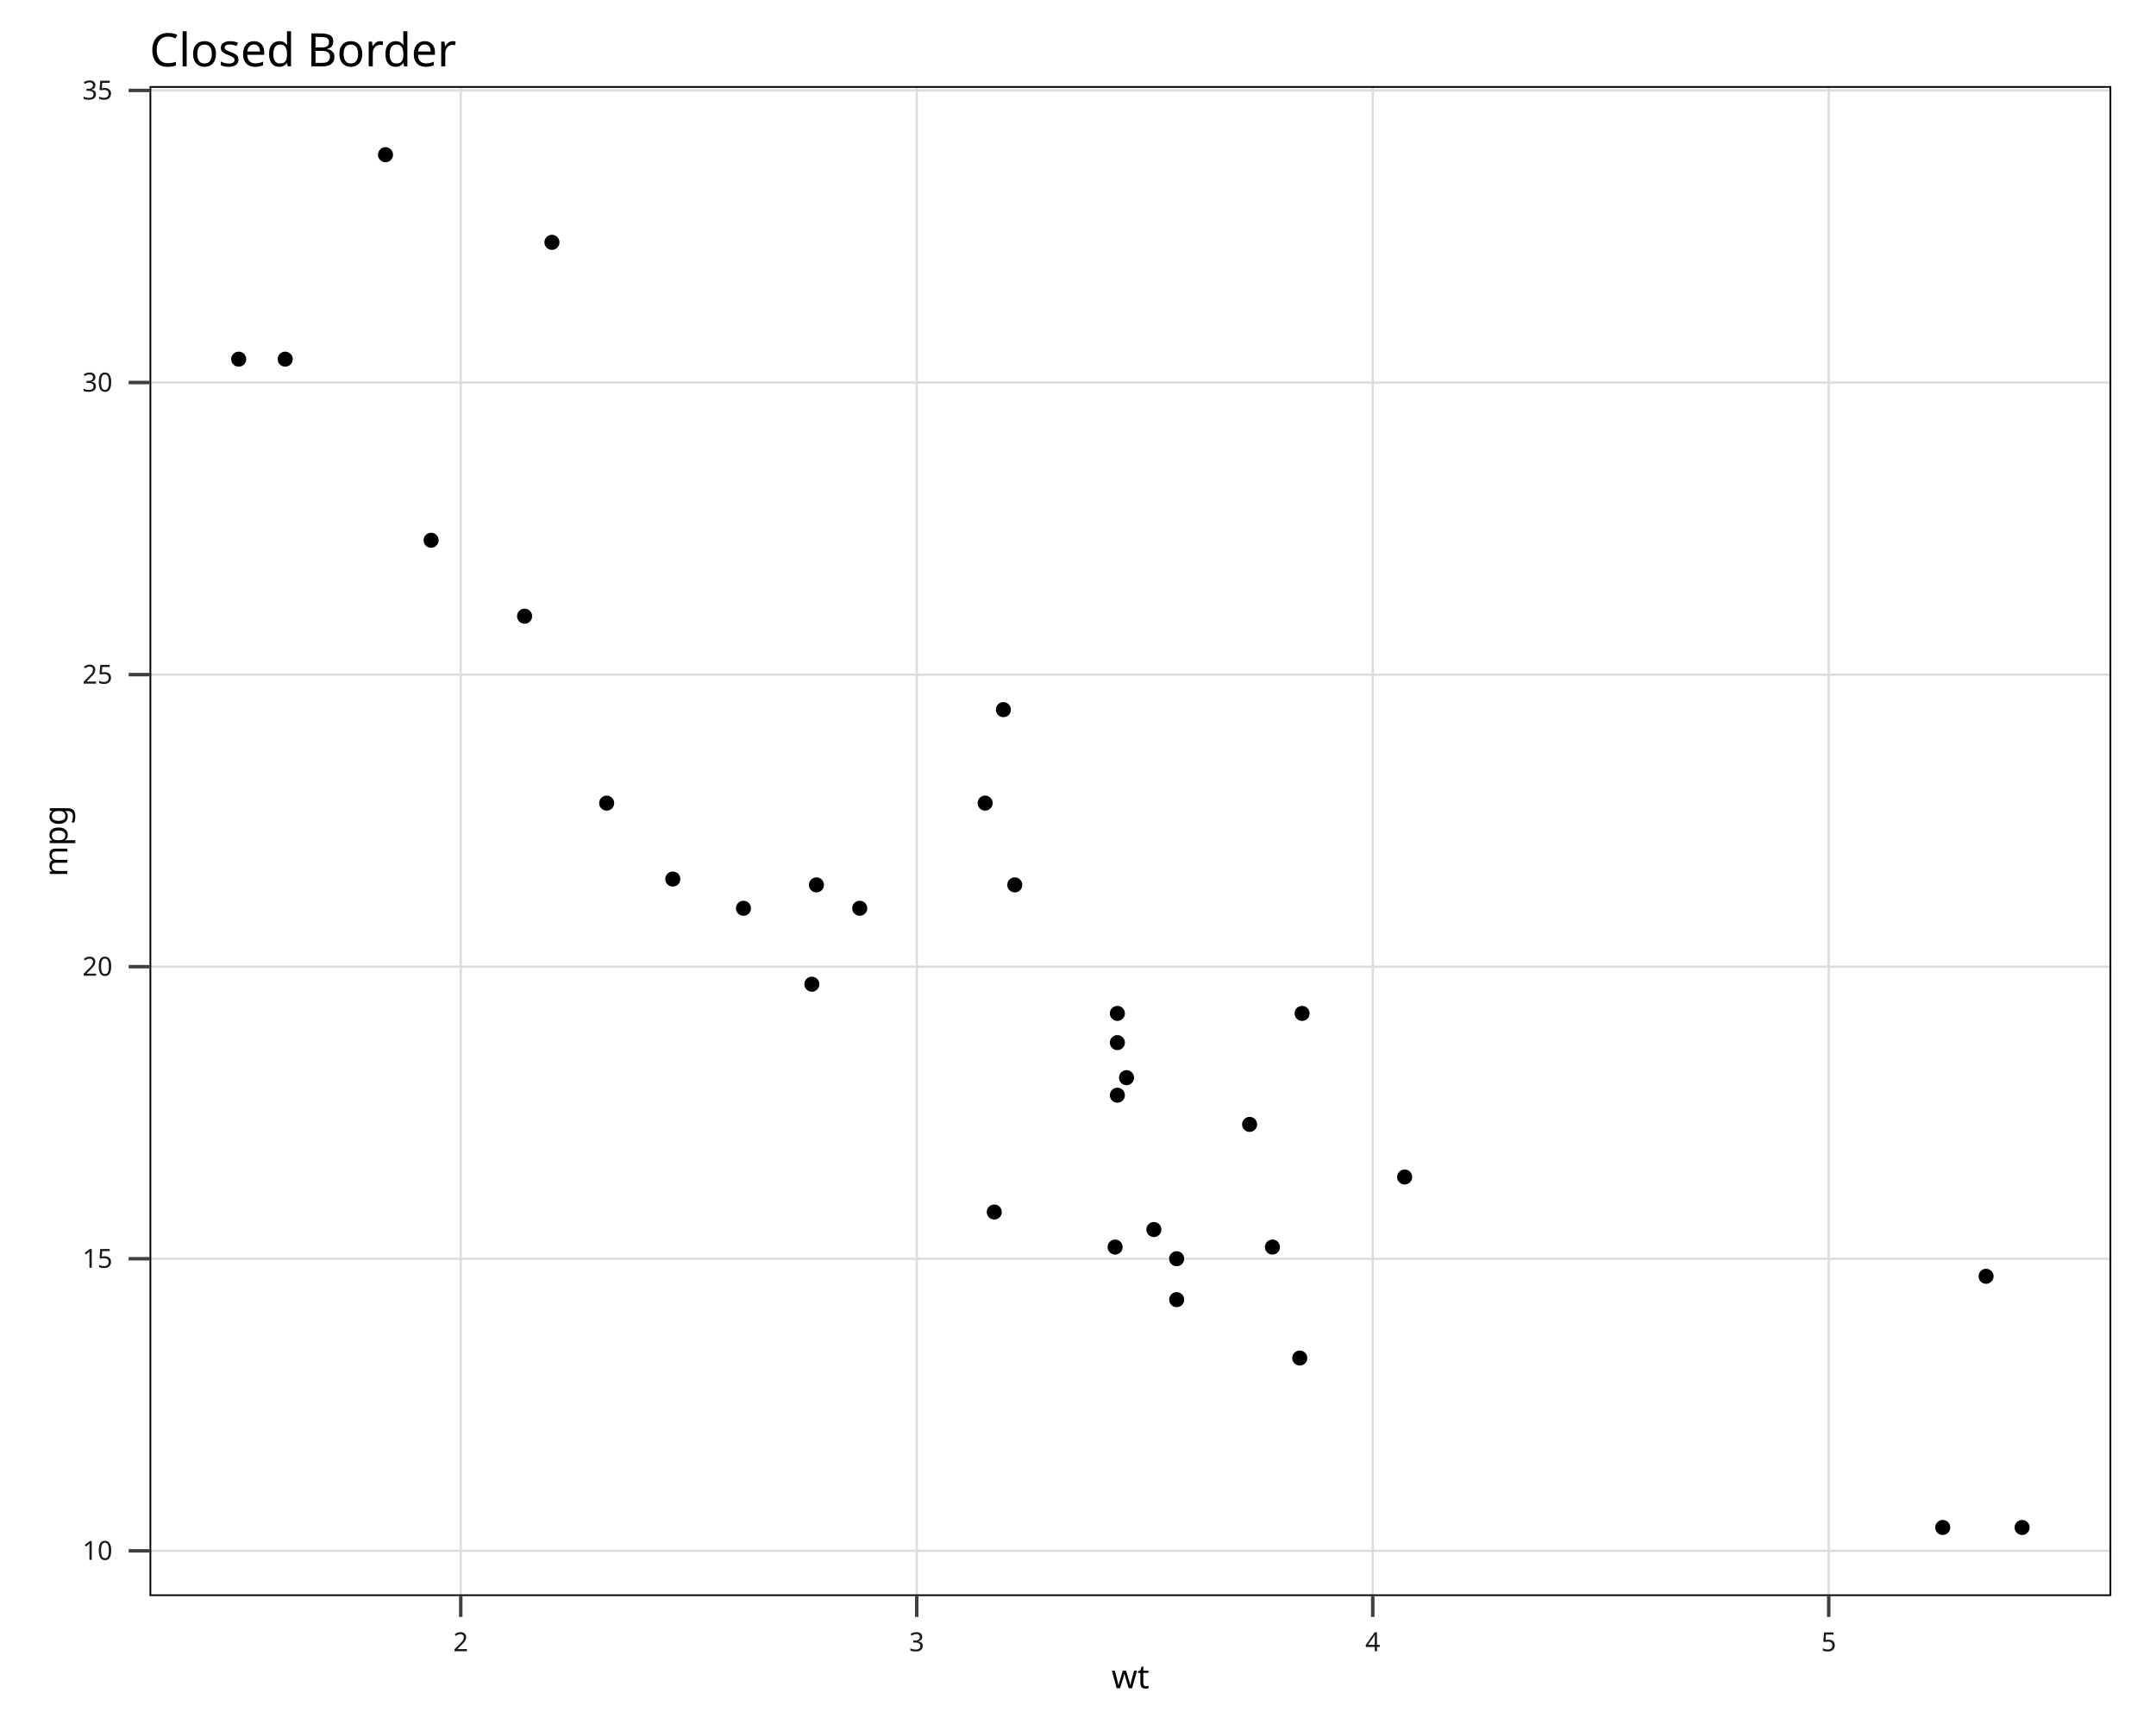
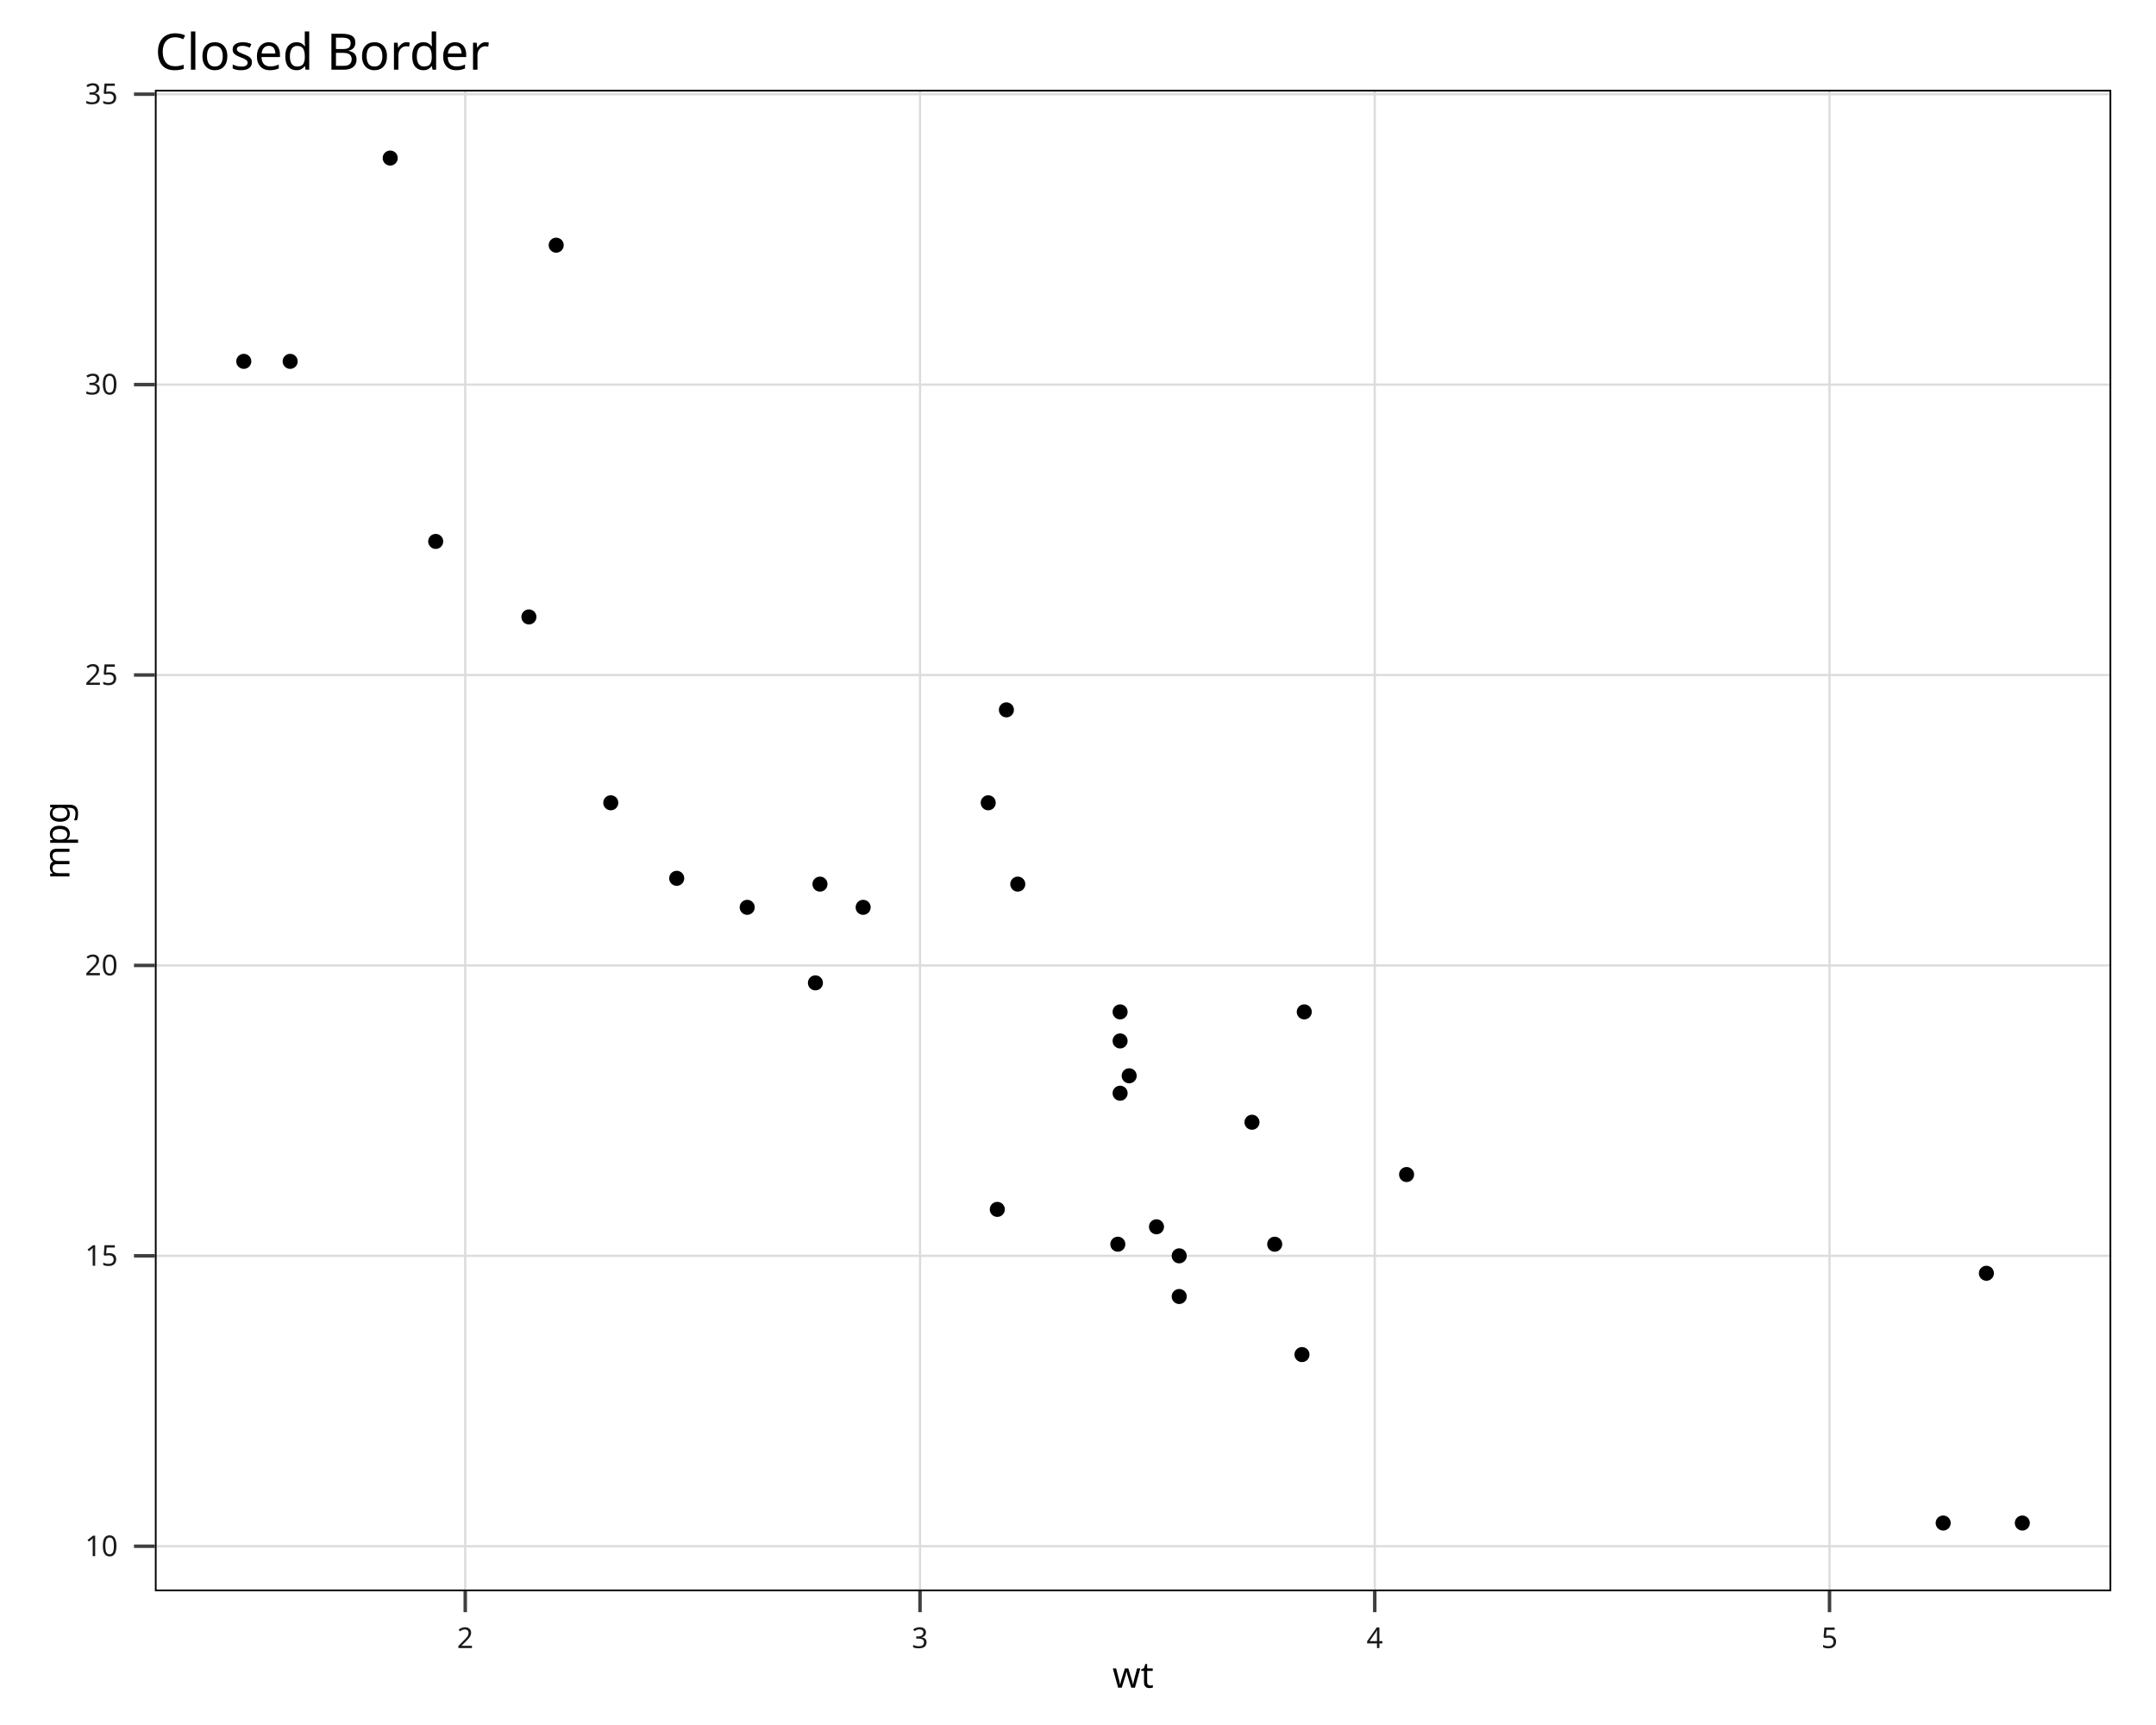
<svg xmlns="http://www.w3.org/2000/svg" class="svglite" data-engine-version="2.0" width="720.00pt" height="576.00pt" viewBox="0 0 720.00 576.00">
  <defs>
    <style type="text/css">
    .svglite line, .svglite polyline, .svglite polygon, .svglite path, .svglite rect, .svglite circle {
      fill: none;
      stroke: #000000;
      stroke-linecap: round;
      stroke-linejoin: round;
      stroke-miterlimit: 10.00;
    }
  </style>
  </defs>
  <rect width="100%" height="100%" style="stroke: none; fill: #FFFFFF;" />
  <defs>
    <clipPath id="cpMC4wMHw3MjAuMDB8MC4wMHw1NzYuMDA=">
      <rect x="0.00" y="0.00" width="720.00" height="576.00" />
    </clipPath>
  </defs>
  <g clip-path="url(#cpMC4wMHw3MjAuMDB8MC4wMHw1NzYuMDA=)">
    <rect x="0.00" y="0.00" width="720.00" height="576.00" style="stroke-width: 1.16; stroke: none; fill: #FFFFFF;" />
  </g>
  <defs>
-     <clipPath id="cpNDkuOTN8NzA1LjA2fDI4Ljc0fDUzMi45Ng==">
-       <rect x="49.93" y="28.74" width="655.13" height="504.22" />
+     <clipPath id="cpNTEuNzJ8NzA1LjA2fDI5Ljk5fDUzMS4zNQ==">
+       <rect x="51.72" y="29.99" width="653.34" height="501.35" />
    </clipPath>
  </defs>
-   <g clip-path="url(#cpNDkuOTN8NzA1LjA2fDI4Ljc0fDUzMi45Ng==)">
-     <polyline points="49.93,517.84 705.06,517.84 " style="stroke-width: 0.75; stroke: #DCDCDC; stroke-linecap: butt;" />
-     <polyline points="49.93,420.31 705.06,420.31 " style="stroke-width: 0.75; stroke: #DCDCDC; stroke-linecap: butt;" />
-     <polyline points="49.93,322.79 705.06,322.79 " style="stroke-width: 0.75; stroke: #DCDCDC; stroke-linecap: butt;" />
-     <polyline points="49.93,225.26 705.06,225.26 " style="stroke-width: 0.75; stroke: #DCDCDC; stroke-linecap: butt;" />
-     <polyline points="49.93,127.73 705.06,127.73 " style="stroke-width: 0.75; stroke: #DCDCDC; stroke-linecap: butt;" />
-     <polyline points="49.93,30.20 705.06,30.20 " style="stroke-width: 0.75; stroke: #DCDCDC; stroke-linecap: butt;" />
-     <polyline points="153.87,532.96 153.87,28.74 " style="stroke-width: 0.75; stroke: #DCDCDC; stroke-linecap: butt;" />
-     <polyline points="306.15,532.96 306.15,28.74 " style="stroke-width: 0.75; stroke: #DCDCDC; stroke-linecap: butt;" />
-     <polyline points="458.43,532.96 458.43,28.74 " style="stroke-width: 0.75; stroke: #DCDCDC; stroke-linecap: butt;" />
-     <polyline points="610.71,532.96 610.71,28.74 " style="stroke-width: 0.75; stroke: #DCDCDC; stroke-linecap: butt;" />
-     <circle cx="248.28" cy="303.28" r="2.13" style="stroke-width: 0.77; fill: #000000;" />
-     <circle cx="287.11" cy="303.28" r="2.13" style="stroke-width: 0.77; fill: #000000;" />
-     <circle cx="202.60" cy="268.17" r="2.13" style="stroke-width: 0.77; fill: #000000;" />
-     <circle cx="338.89" cy="295.48" r="2.13" style="stroke-width: 0.77; fill: #000000;" />
-     <circle cx="373.15" cy="348.14" r="2.13" style="stroke-width: 0.77; fill: #000000;" />
-     <circle cx="376.20" cy="359.85" r="2.13" style="stroke-width: 0.77; fill: #000000;" />
-     <circle cx="392.95" cy="433.97" r="2.13" style="stroke-width: 0.77; fill: #000000;" />
-     <circle cx="335.08" cy="236.96" r="2.13" style="stroke-width: 0.77; fill: #000000;" />
-     <circle cx="328.99" cy="268.17" r="2.13" style="stroke-width: 0.77; fill: #000000;" />
-     <circle cx="373.15" cy="338.39" r="2.13" style="stroke-width: 0.77; fill: #000000;" />
-     <circle cx="373.15" cy="365.70" r="2.13" style="stroke-width: 0.77; fill: #000000;" />
-     <circle cx="469.09" cy="393.01" r="2.13" style="stroke-width: 0.77; fill: #000000;" />
-     <circle cx="417.31" cy="375.45" r="2.13" style="stroke-width: 0.77; fill: #000000;" />
-     <circle cx="424.93" cy="416.41" r="2.13" style="stroke-width: 0.77; fill: #000000;" />
-     <circle cx="648.78" cy="510.04" r="2.13" style="stroke-width: 0.77; fill: #000000;" />
-     <circle cx="675.28" cy="510.04" r="2.13" style="stroke-width: 0.77; fill: #000000;" />
-     <circle cx="663.25" cy="426.17" r="2.13" style="stroke-width: 0.77; fill: #000000;" />
-     <circle cx="184.32" cy="80.92" r="2.13" style="stroke-width: 0.77; fill: #000000;" />
-     <circle cx="95.24" cy="119.93" r="2.13" style="stroke-width: 0.77; fill: #000000;" />
-     <circle cx="128.74" cy="51.66" r="2.13" style="stroke-width: 0.77; fill: #000000;" />
-     <circle cx="224.68" cy="293.53" r="2.13" style="stroke-width: 0.77; fill: #000000;" />
-     <circle cx="385.34" cy="410.56" r="2.13" style="stroke-width: 0.77; fill: #000000;" />
-     <circle cx="372.39" cy="416.41" r="2.13" style="stroke-width: 0.77; fill: #000000;" />
-     <circle cx="434.06" cy="453.47" r="2.13" style="stroke-width: 0.77; fill: #000000;" />
-     <circle cx="434.83" cy="338.39" r="2.13" style="stroke-width: 0.77; fill: #000000;" />
-     <circle cx="143.97" cy="180.40" r="2.13" style="stroke-width: 0.77; fill: #000000;" />
-     <circle cx="175.19" cy="205.75" r="2.13" style="stroke-width: 0.77; fill: #000000;" />
-     <circle cx="79.71" cy="119.93" r="2.13" style="stroke-width: 0.77; fill: #000000;" />
-     <circle cx="332.04" cy="404.71" r="2.13" style="stroke-width: 0.77; fill: #000000;" />
-     <circle cx="271.12" cy="328.64" r="2.13" style="stroke-width: 0.77; fill: #000000;" />
-     <circle cx="392.95" cy="420.31" r="2.13" style="stroke-width: 0.77; fill: #000000;" />
-     <circle cx="272.65" cy="295.48" r="2.13" style="stroke-width: 0.77; fill: #000000;" />
-     <rect x="49.93" y="28.74" width="655.13" height="504.22" style="stroke-width: 1.16;" />
+   <g clip-path="url(#cpNTEuNzJ8NzA1LjA2fDI5Ljk5fDUzMS4zNQ==)">
+     <polyline points="51.72,516.31 705.06,516.31 " style="stroke-width: 0.75; stroke: #DCDCDC; stroke-linecap: butt;" />
+     <polyline points="51.72,419.34 705.06,419.34 " style="stroke-width: 0.75; stroke: #DCDCDC; stroke-linecap: butt;" />
+     <polyline points="51.72,322.37 705.06,322.37 " style="stroke-width: 0.75; stroke: #DCDCDC; stroke-linecap: butt;" />
+     <polyline points="51.72,225.39 705.06,225.39 " style="stroke-width: 0.75; stroke: #DCDCDC; stroke-linecap: butt;" />
+     <polyline points="51.72,128.42 705.06,128.42 " style="stroke-width: 0.75; stroke: #DCDCDC; stroke-linecap: butt;" />
+     <polyline points="51.72,31.45 705.06,31.45 " style="stroke-width: 0.75; stroke: #DCDCDC; stroke-linecap: butt;" />
+     <polyline points="155.37,531.35 155.37,29.99 " style="stroke-width: 0.75; stroke: #DCDCDC; stroke-linecap: butt;" />
+     <polyline points="307.24,531.35 307.24,29.99 " style="stroke-width: 0.75; stroke: #DCDCDC; stroke-linecap: butt;" />
+     <polyline points="459.10,531.35 459.10,29.99 " style="stroke-width: 0.75; stroke: #DCDCDC; stroke-linecap: butt;" />
+     <polyline points="610.97,531.35 610.97,29.99 " style="stroke-width: 0.75; stroke: #DCDCDC; stroke-linecap: butt;" />
+     <circle cx="249.53" cy="302.97" r="2.13" style="stroke-width: 0.77; fill: #000000;" />
+     <circle cx="288.25" cy="302.97" r="2.13" style="stroke-width: 0.77; fill: #000000;" />
+     <circle cx="203.97" cy="268.06" r="2.13" style="stroke-width: 0.77; fill: #000000;" />
+     <circle cx="339.89" cy="295.22" r="2.13" style="stroke-width: 0.77; fill: #000000;" />
+     <circle cx="374.06" cy="347.58" r="2.13" style="stroke-width: 0.77; fill: #000000;" />
+     <circle cx="377.09" cy="359.22" r="2.13" style="stroke-width: 0.77; fill: #000000;" />
+     <circle cx="393.80" cy="432.92" r="2.13" style="stroke-width: 0.77; fill: #000000;" />
+     <circle cx="336.09" cy="237.03" r="2.13" style="stroke-width: 0.77; fill: #000000;" />
+     <circle cx="330.02" cy="268.06" r="2.13" style="stroke-width: 0.77; fill: #000000;" />
+     <circle cx="374.06" cy="337.88" r="2.13" style="stroke-width: 0.77; fill: #000000;" />
+     <circle cx="374.06" cy="365.04" r="2.13" style="stroke-width: 0.77; fill: #000000;" />
+     <circle cx="469.73" cy="392.19" r="2.13" style="stroke-width: 0.77; fill: #000000;" />
+     <circle cx="418.10" cy="374.73" r="2.13" style="stroke-width: 0.77; fill: #000000;" />
+     <circle cx="425.69" cy="415.46" r="2.13" style="stroke-width: 0.77; fill: #000000;" />
+     <circle cx="648.93" cy="508.56" r="2.13" style="stroke-width: 0.77; fill: #000000;" />
+     <circle cx="675.36" cy="508.56" r="2.13" style="stroke-width: 0.77; fill: #000000;" />
+     <circle cx="663.36" cy="425.16" r="2.13" style="stroke-width: 0.77; fill: #000000;" />
+     <circle cx="185.74" cy="81.87" r="2.13" style="stroke-width: 0.77; fill: #000000;" />
+     <circle cx="96.90" cy="120.66" r="2.13" style="stroke-width: 0.77; fill: #000000;" />
+     <circle cx="130.31" cy="52.78" r="2.13" style="stroke-width: 0.77; fill: #000000;" />
+     <circle cx="225.99" cy="293.28" r="2.13" style="stroke-width: 0.77; fill: #000000;" />
+     <circle cx="386.21" cy="409.64" r="2.13" style="stroke-width: 0.77; fill: #000000;" />
+     <circle cx="373.30" cy="415.46" r="2.13" style="stroke-width: 0.77; fill: #000000;" />
+     <circle cx="434.80" cy="452.31" r="2.13" style="stroke-width: 0.77; fill: #000000;" />
+     <circle cx="435.56" cy="337.88" r="2.13" style="stroke-width: 0.77; fill: #000000;" />
+     <circle cx="145.50" cy="180.79" r="2.13" style="stroke-width: 0.77; fill: #000000;" />
+     <circle cx="176.63" cy="206.00" r="2.13" style="stroke-width: 0.77; fill: #000000;" />
+     <circle cx="81.41" cy="120.66" r="2.13" style="stroke-width: 0.77; fill: #000000;" />
+     <circle cx="333.05" cy="403.83" r="2.13" style="stroke-width: 0.77; fill: #000000;" />
+     <circle cx="272.31" cy="328.19" r="2.13" style="stroke-width: 0.77; fill: #000000;" />
+     <circle cx="393.80" cy="419.34" r="2.13" style="stroke-width: 0.77; fill: #000000;" />
+     <circle cx="273.83" cy="295.22" r="2.13" style="stroke-width: 0.77; fill: #000000;" />
+     <rect x="51.72" y="29.99" width="653.34" height="501.35" style="stroke-width: 1.16;" />
  </g>
  <g clip-path="url(#cpMC4wMHw3MjAuMDB8MC4wMHw1NzYuMDA=)">
-     <text x="37.58" y="520.87" text-anchor="end" style="font-size: 8.80px; fill: #1A1A1A; font-family: sans;" textLength="9.79px" lengthAdjust="spacingAndGlyphs">10</text>
-     <text x="37.58" y="423.34" text-anchor="end" style="font-size: 8.80px; fill: #1A1A1A; font-family: sans;" textLength="9.79px" lengthAdjust="spacingAndGlyphs">15</text>
-     <text x="37.58" y="325.81" text-anchor="end" style="font-size: 8.80px; fill: #1A1A1A; font-family: sans;" textLength="9.79px" lengthAdjust="spacingAndGlyphs">20</text>
-     <text x="37.58" y="228.29" text-anchor="end" style="font-size: 8.80px; fill: #1A1A1A; font-family: sans;" textLength="9.79px" lengthAdjust="spacingAndGlyphs">25</text>
-     <text x="37.58" y="130.76" text-anchor="end" style="font-size: 8.80px; fill: #1A1A1A; font-family: sans;" textLength="9.79px" lengthAdjust="spacingAndGlyphs">30</text>
-     <text x="37.58" y="33.23" text-anchor="end" style="font-size: 8.80px; fill: #1A1A1A; font-family: sans;" textLength="9.79px" lengthAdjust="spacingAndGlyphs">35</text>
-     <polyline points="42.96,517.84 49.93,517.84 " style="stroke-width: 1.16; stroke: #3F3F3F; stroke-linecap: butt;" />
-     <polyline points="42.96,420.31 49.93,420.31 " style="stroke-width: 1.16; stroke: #3F3F3F; stroke-linecap: butt;" />
-     <polyline points="42.96,322.79 49.93,322.79 " style="stroke-width: 1.16; stroke: #3F3F3F; stroke-linecap: butt;" />
-     <polyline points="42.96,225.26 49.93,225.26 " style="stroke-width: 1.16; stroke: #3F3F3F; stroke-linecap: butt;" />
-     <polyline points="42.96,127.73 49.93,127.73 " style="stroke-width: 1.16; stroke: #3F3F3F; stroke-linecap: butt;" />
-     <polyline points="42.96,30.20 49.93,30.20 " style="stroke-width: 1.16; stroke: #3F3F3F; stroke-linecap: butt;" />
-     <polyline points="153.87,539.93 153.87,532.96 " style="stroke-width: 1.16; stroke: #3F3F3F; stroke-linecap: butt;" />
-     <polyline points="306.15,539.93 306.15,532.96 " style="stroke-width: 1.16; stroke: #3F3F3F; stroke-linecap: butt;" />
-     <polyline points="458.43,539.93 458.43,532.96 " style="stroke-width: 1.16; stroke: #3F3F3F; stroke-linecap: butt;" />
-     <polyline points="610.71,539.93 610.71,532.96 " style="stroke-width: 1.16; stroke: #3F3F3F; stroke-linecap: butt;" />
-     <text x="153.87" y="551.37" text-anchor="middle" style="font-size: 8.80px; fill: #1A1A1A; font-family: sans;" textLength="4.89px" lengthAdjust="spacingAndGlyphs">2</text>
-     <text x="306.15" y="551.37" text-anchor="middle" style="font-size: 8.80px; fill: #1A1A1A; font-family: sans;" textLength="4.89px" lengthAdjust="spacingAndGlyphs">3</text>
-     <text x="458.43" y="551.37" text-anchor="middle" style="font-size: 8.80px; fill: #1A1A1A; font-family: sans;" textLength="4.89px" lengthAdjust="spacingAndGlyphs">4</text>
-     <text x="610.71" y="551.37" text-anchor="middle" style="font-size: 8.80px; fill: #1A1A1A; font-family: sans;" textLength="4.89px" lengthAdjust="spacingAndGlyphs">5</text>
-     <text x="377.49" y="563.75" text-anchor="middle" style="font-size: 11.00px; font-family: sans;" textLength="11.00px" lengthAdjust="spacingAndGlyphs">wt</text>
-     <text transform="translate(22.51,280.85) rotate(-90)" text-anchor="middle" style="font-size: 11.00px; font-family: sans;" textLength="21.40px" lengthAdjust="spacingAndGlyphs">mpg</text>
-     <text x="49.93" y="22.16" style="font-size: 15.40px; font-family: sans;" textLength="98.45px" lengthAdjust="spacingAndGlyphs">Closed Border</text>
+     <text x="39.36" y="519.62" text-anchor="end" style="font-size: 9.60px; fill: #1A1A1A; font-family: sans;" textLength="10.68px" lengthAdjust="spacingAndGlyphs">10</text>
+     <text x="39.36" y="422.64" text-anchor="end" style="font-size: 9.60px; fill: #1A1A1A; font-family: sans;" textLength="10.68px" lengthAdjust="spacingAndGlyphs">15</text>
+     <text x="39.36" y="325.67" text-anchor="end" style="font-size: 9.60px; fill: #1A1A1A; font-family: sans;" textLength="10.68px" lengthAdjust="spacingAndGlyphs">20</text>
+     <text x="39.36" y="228.70" text-anchor="end" style="font-size: 9.60px; fill: #1A1A1A; font-family: sans;" textLength="10.68px" lengthAdjust="spacingAndGlyphs">25</text>
+     <text x="39.36" y="131.72" text-anchor="end" style="font-size: 9.60px; fill: #1A1A1A; font-family: sans;" textLength="10.68px" lengthAdjust="spacingAndGlyphs">30</text>
+     <text x="39.36" y="34.75" text-anchor="end" style="font-size: 9.60px; fill: #1A1A1A; font-family: sans;" textLength="10.68px" lengthAdjust="spacingAndGlyphs">35</text>
+     <polyline points="44.74,516.31 51.72,516.31 " style="stroke-width: 1.16; stroke: #3F3F3F; stroke-linecap: butt;" />
+     <polyline points="44.74,419.34 51.72,419.34 " style="stroke-width: 1.16; stroke: #3F3F3F; stroke-linecap: butt;" />
+     <polyline points="44.74,322.37 51.72,322.37 " style="stroke-width: 1.16; stroke: #3F3F3F; stroke-linecap: butt;" />
+     <polyline points="44.74,225.39 51.72,225.39 " style="stroke-width: 1.16; stroke: #3F3F3F; stroke-linecap: butt;" />
+     <polyline points="44.74,128.42 51.72,128.42 " style="stroke-width: 1.16; stroke: #3F3F3F; stroke-linecap: butt;" />
+     <polyline points="44.74,31.45 51.72,31.45 " style="stroke-width: 1.16; stroke: #3F3F3F; stroke-linecap: butt;" />
+     <polyline points="155.37,538.32 155.37,531.35 " style="stroke-width: 1.16; stroke: #3F3F3F; stroke-linecap: butt;" />
+     <polyline points="307.24,538.32 307.24,531.35 " style="stroke-width: 1.16; stroke: #3F3F3F; stroke-linecap: butt;" />
+     <polyline points="459.10,538.32 459.10,531.35 " style="stroke-width: 1.16; stroke: #3F3F3F; stroke-linecap: butt;" />
+     <polyline points="610.97,538.32 610.97,531.35 " style="stroke-width: 1.16; stroke: #3F3F3F; stroke-linecap: butt;" />
+     <text x="155.37" y="550.31" text-anchor="middle" style="font-size: 9.60px; fill: #1A1A1A; font-family: sans;" textLength="5.34px" lengthAdjust="spacingAndGlyphs">2</text>
+     <text x="307.24" y="550.31" text-anchor="middle" style="font-size: 9.60px; fill: #1A1A1A; font-family: sans;" textLength="5.34px" lengthAdjust="spacingAndGlyphs">3</text>
+     <text x="459.10" y="550.31" text-anchor="middle" style="font-size: 9.60px; fill: #1A1A1A; font-family: sans;" textLength="5.34px" lengthAdjust="spacingAndGlyphs">4</text>
+     <text x="610.97" y="550.31" text-anchor="middle" style="font-size: 9.60px; fill: #1A1A1A; font-family: sans;" textLength="5.34px" lengthAdjust="spacingAndGlyphs">5</text>
+     <text x="378.39" y="563.55" text-anchor="middle" style="font-size: 12.00px; font-family: sans;" textLength="12.00px" lengthAdjust="spacingAndGlyphs">wt</text>
+     <text transform="translate(23.20,280.67) rotate(-90)" text-anchor="middle" style="font-size: 12.00px; font-family: sans;" textLength="23.35px" lengthAdjust="spacingAndGlyphs">mpg</text>
+     <text x="51.72" y="23.27" style="font-size: 16.80px; font-family: sans;" textLength="107.40px" lengthAdjust="spacingAndGlyphs">Closed Border</text>
  </g>
</svg>
